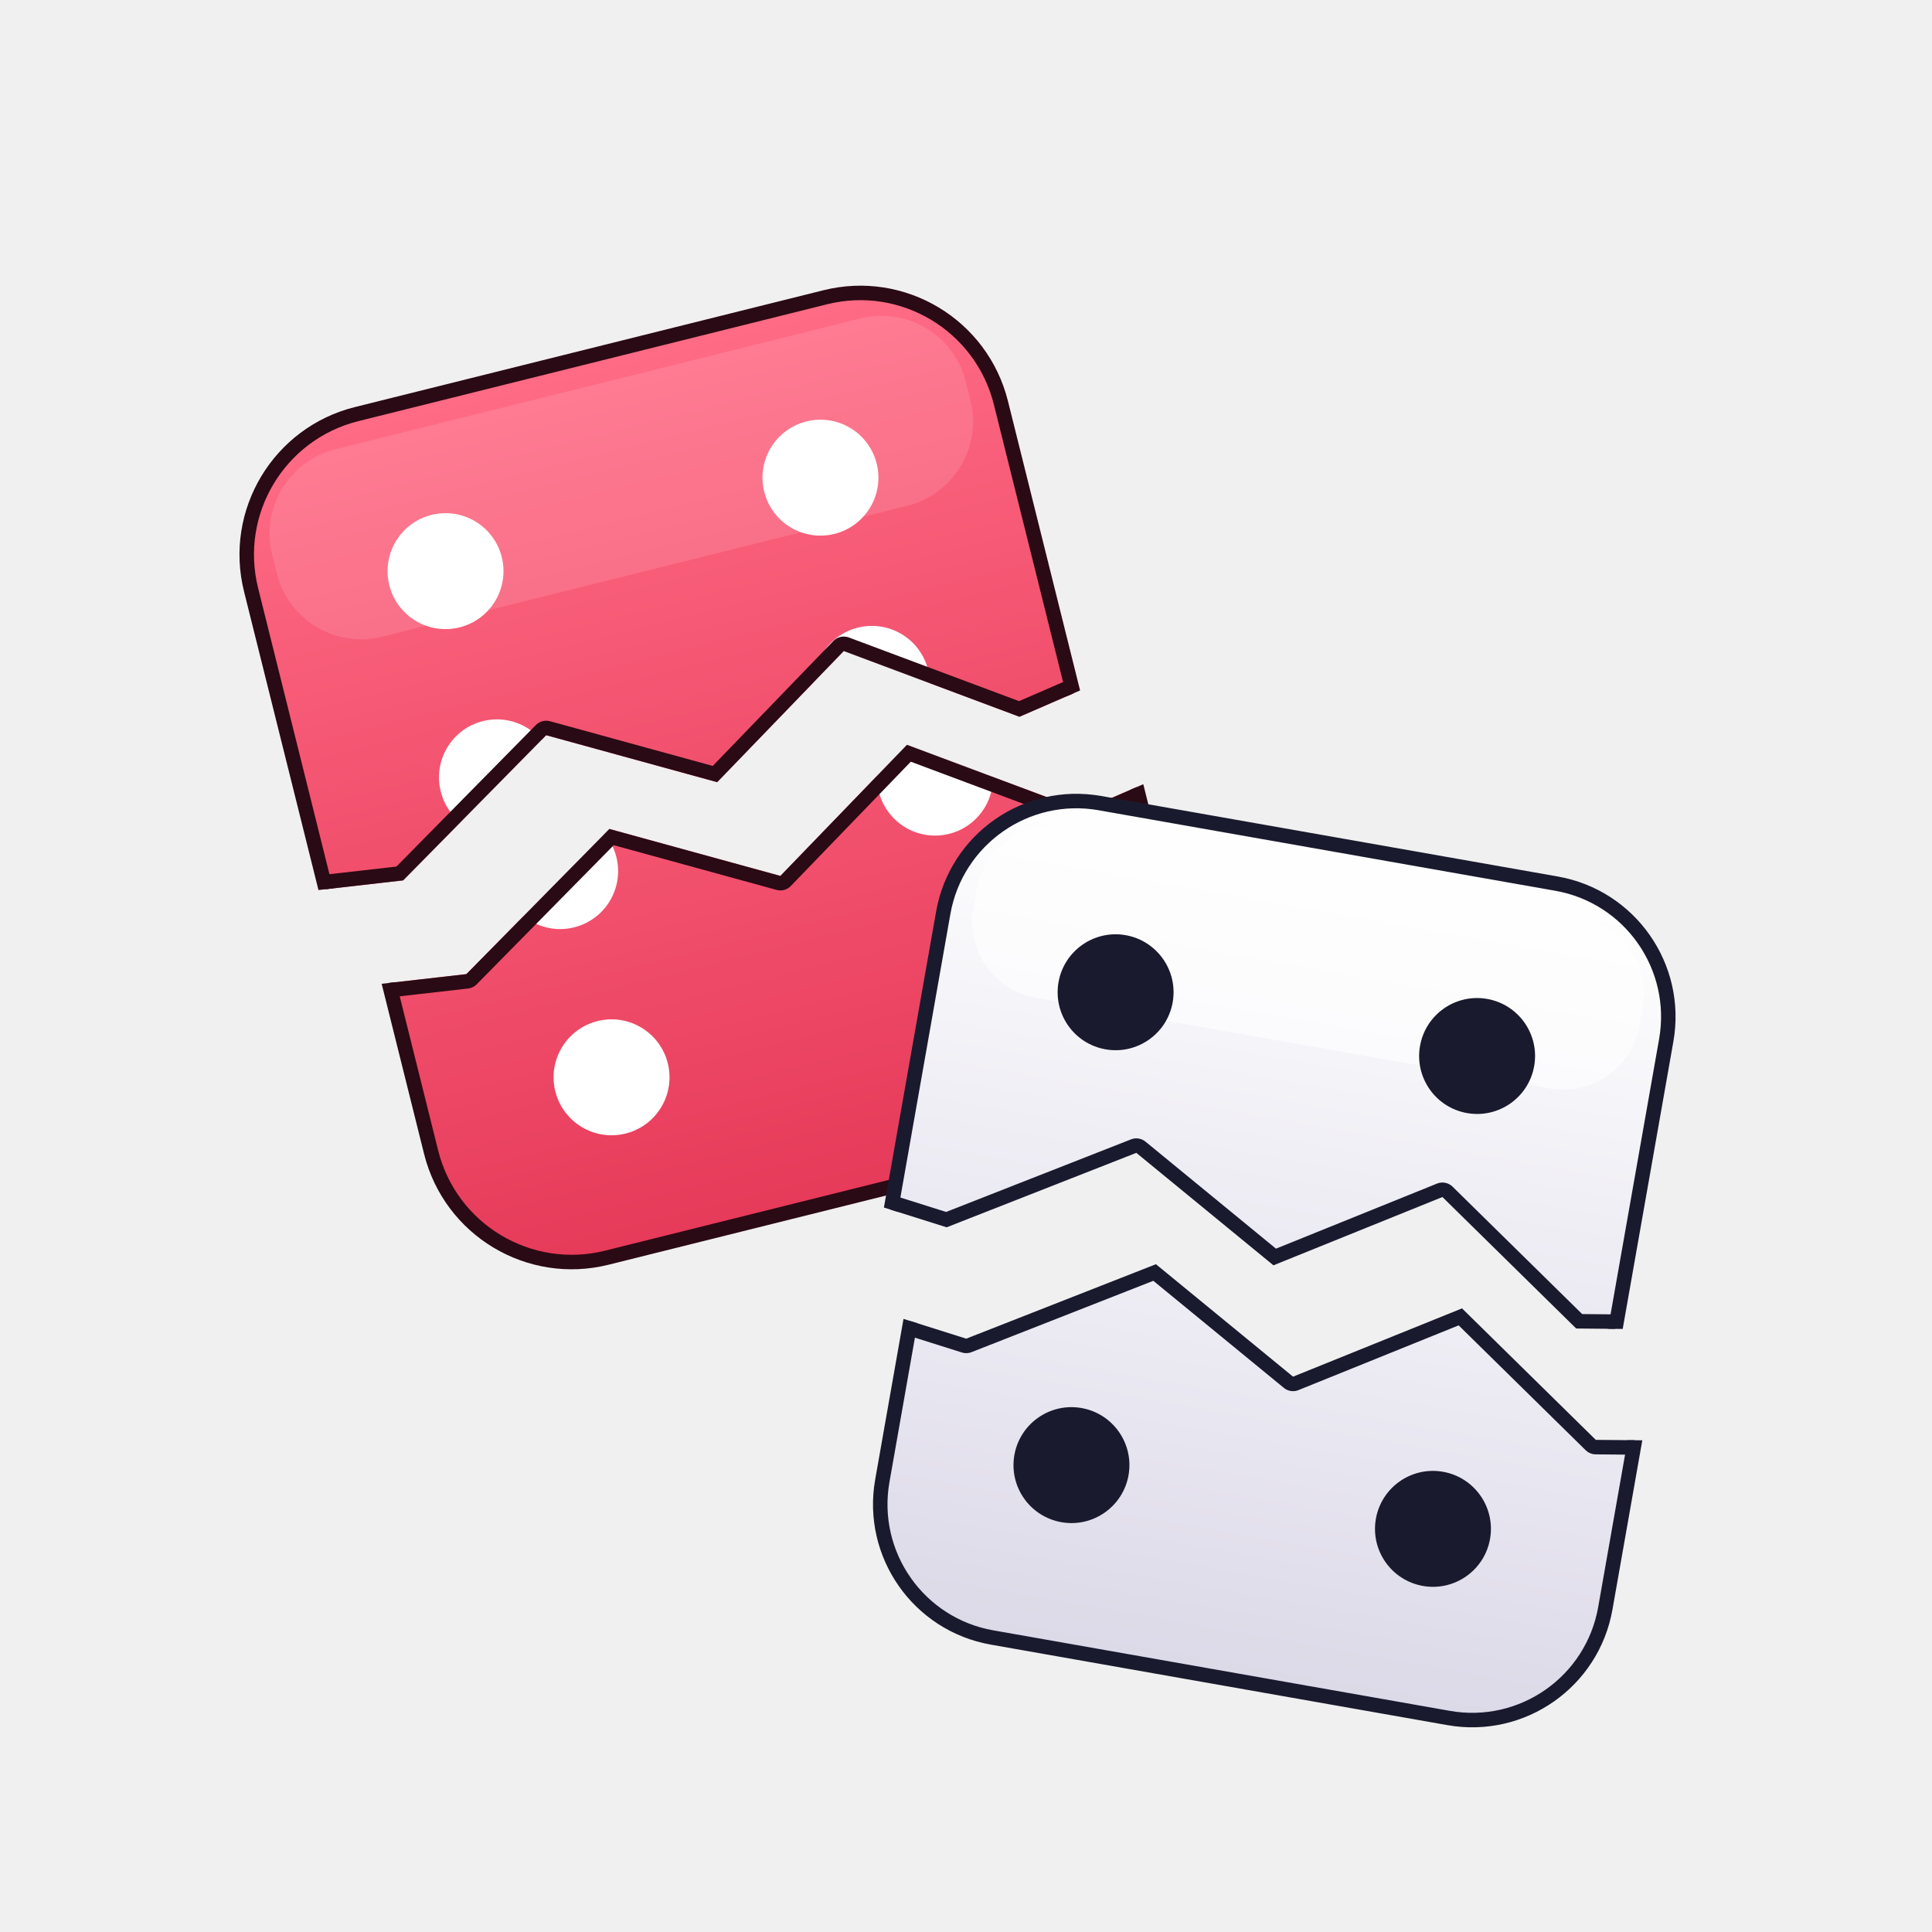
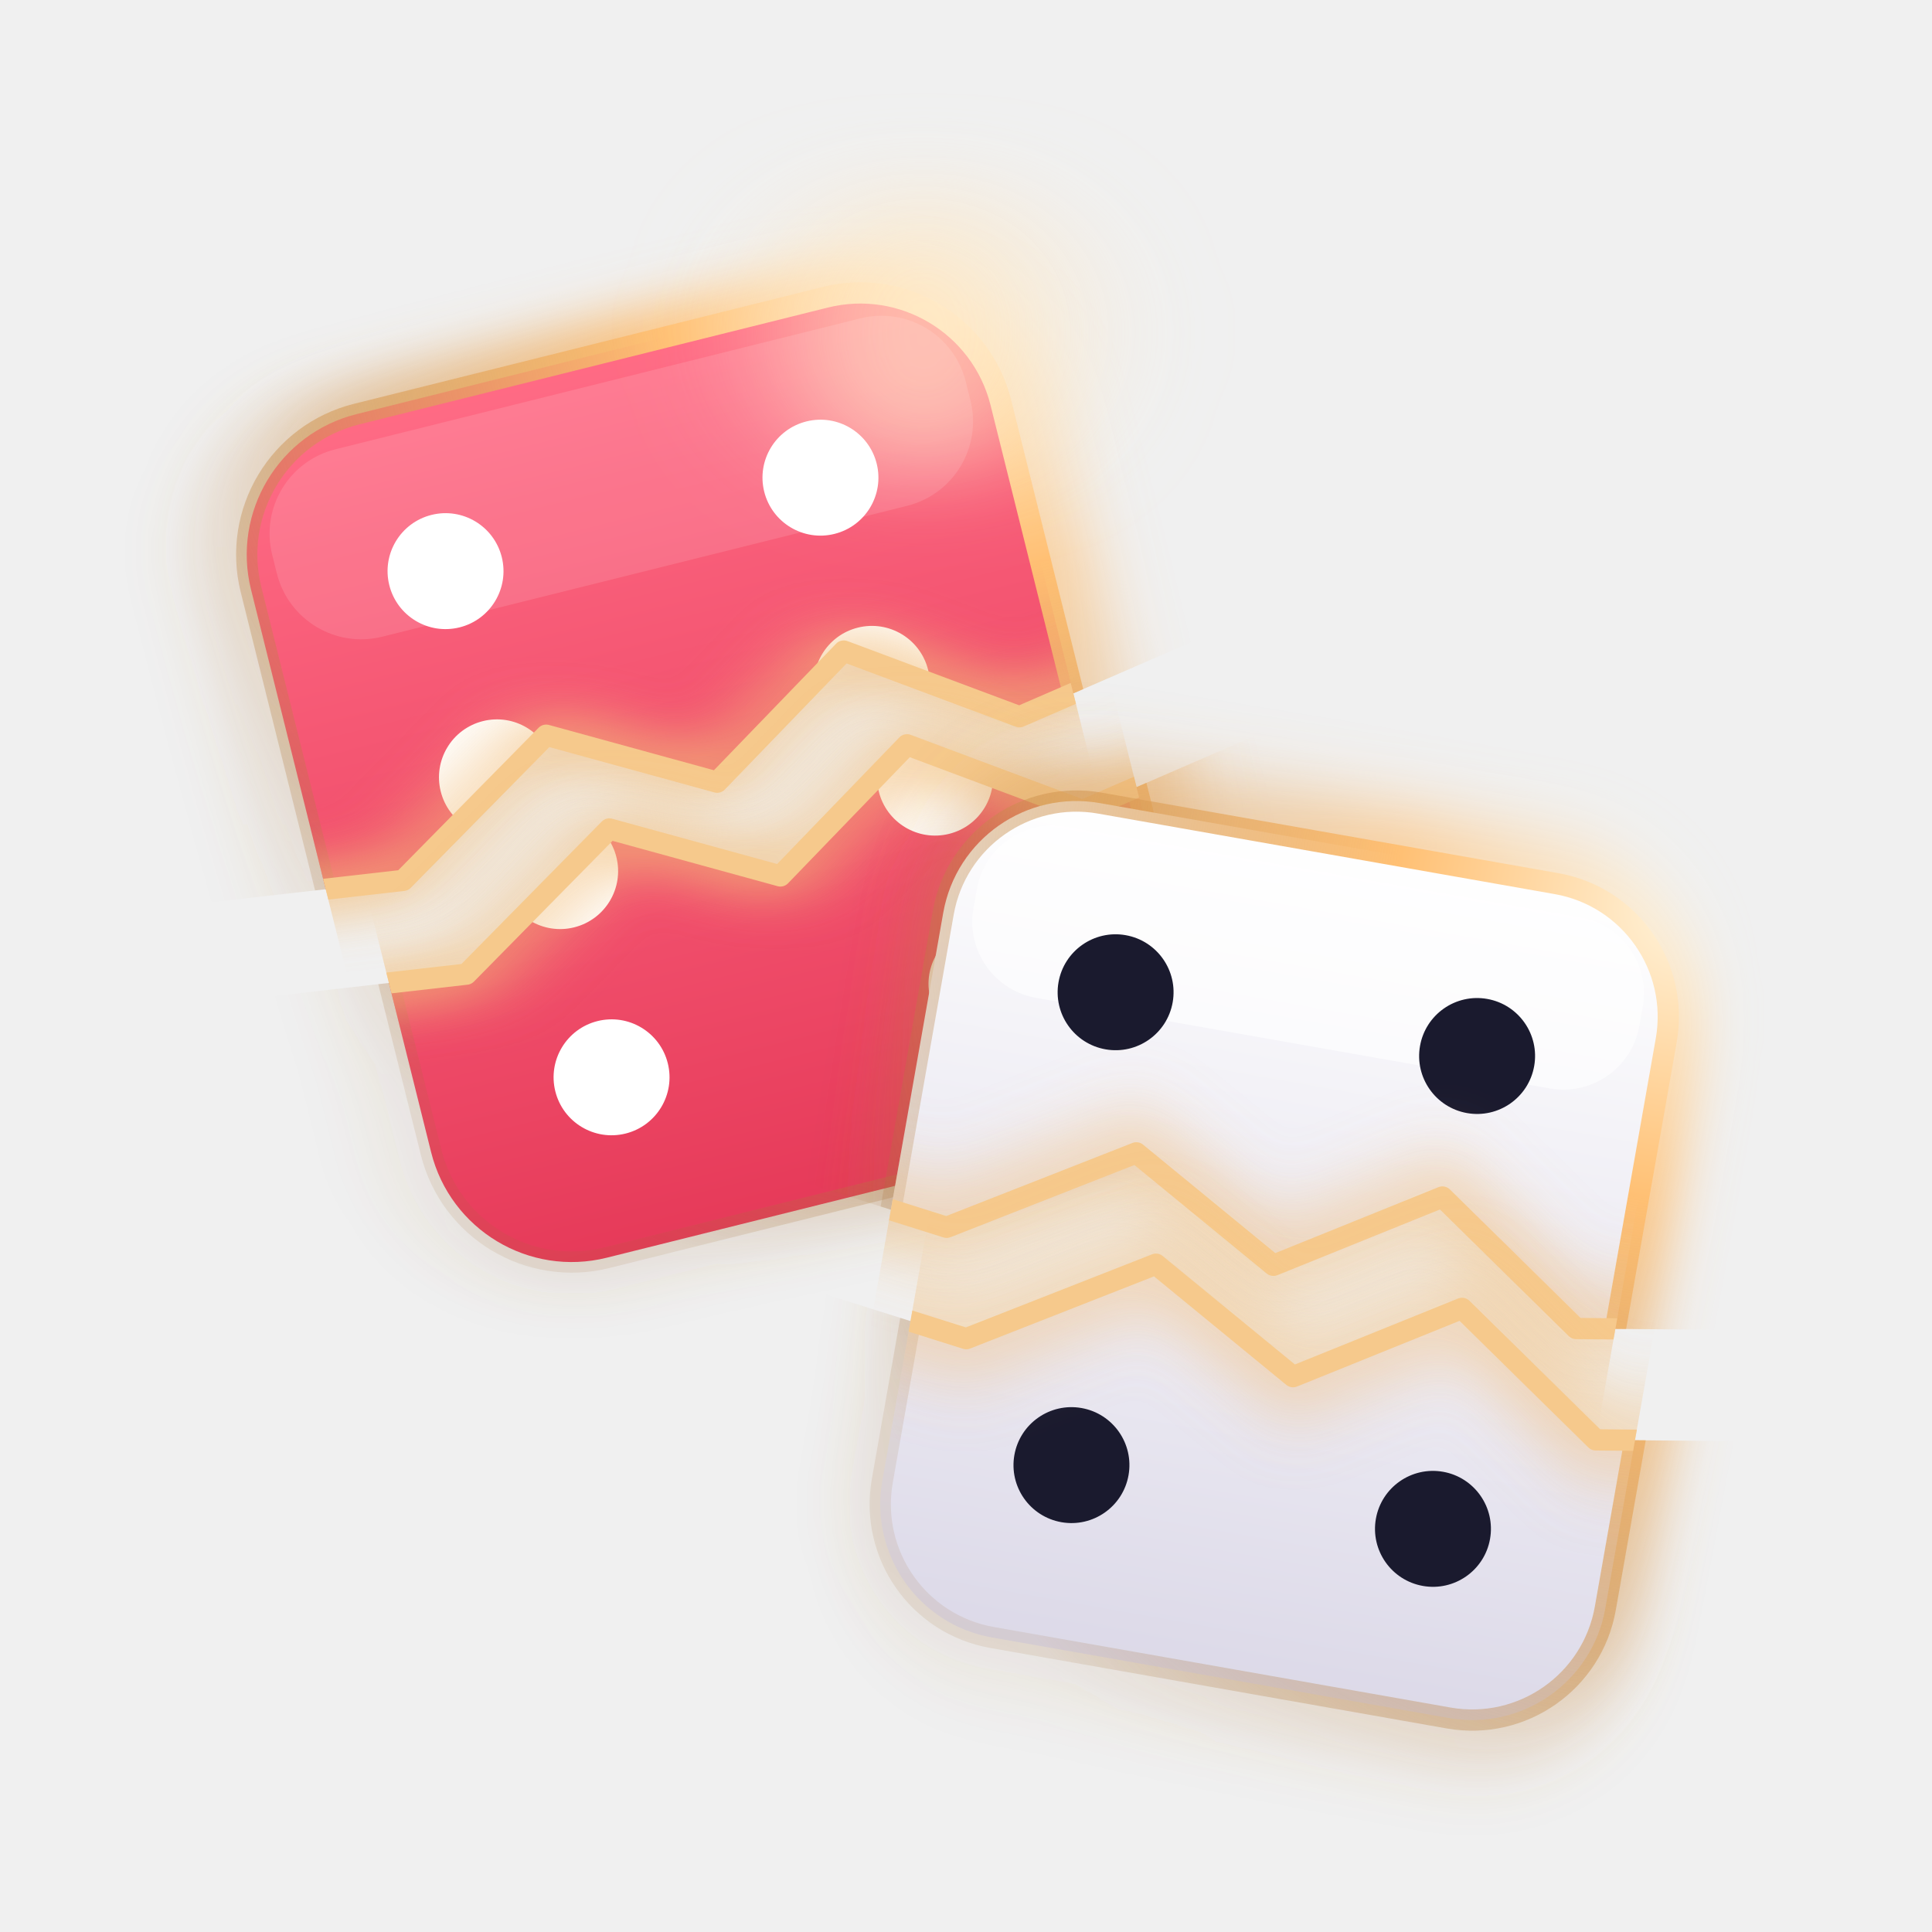
<svg xmlns="http://www.w3.org/2000/svg" viewBox="0 0 200 200" role="img" aria-label="Tensies — broken">
  <defs>
+     <filter id="w-glow" x="-50%" y="-50%" width="200%" height="200%">
+       <feGaussianBlur stdDeviation="6" />
+     </filter>
+     <filter id="w-rim" x="-60%" y="-60%" width="220%" height="220%">
+       <feGaussianBlur stdDeviation="3.5" />
+     </filter>
+     <radialGradient id="w-rimg" cx="1" cy="0" r="1.25">
+       <stop offset="0" stop-color="#fff4dc" />
+       <stop offset="0.32" stop-color="#ffc074" />
+       <stop offset="0.7" stop-color="#cf924c" stop-opacity="0.5" />
+       <stop offset="1" stop-color="#9c6a35" stop-opacity="0.12" />
+     </radialGradient>
    <linearGradient id="l-pink" x1="0" y1="0" x2="0" y2="1">
      <stop offset="0" stop-color="#ff6b85" />
      <stop offset="1" stop-color="#e63a59" />
    </linearGradient>
    <linearGradient id="l-white" x1="0" y1="0" x2="0" y2="1">
      <stop offset="0" stop-color="#ffffff" />
      <stop offset="1" stop-color="#dcd9e8" />
    </linearGradient>
    <clipPath id="l-top">
      <path d="M-70,-80 L70,-80 L70,1 L34,7 L18,-4 L2,6 L-14,-3 L-32,8 L-70,3 Z" />
    </clipPath>
    <clipPath id="l-bot">
      <path d="M-70,80 L70,80 L70,1 L34,7 L18,-4 L2,6 L-14,-3 L-32,8 L-70,3 Z" />
    </clipPath>
    <clipPath id="l-die-p">
      <rect x="-40" y="-40" width="80" height="80" rx="15" />
    </clipPath>
    <clipPath id="l-die-w">
      <rect x="-38" y="-38" width="76" height="76" rx="14" />
    </clipPath>
  </defs>
  <g transform="translate(74 80) rotate(-14)">
    <g transform="translate(-2 -5)">
      <g clip-path="url(#l-top)">
-         <rect x="-40" y="-40" width="80" height="80" rx="15" fill="url(#l-pink)" stroke="#2a0a14" stroke-width="1.5" />
+         <rect x="-40" y="-40" width="80" height="80" rx="15" fill="none" stroke="url(#w-rimg)" stroke-width="6.5" filter="url(#w-rim)" />
+         <rect x="-40" y="-40" width="80" height="80" rx="15" fill="url(#l-pink)" stroke="url(#w-rimg)" stroke-width="2.2" />
+         <circle cx="34" cy="-34" r="15" fill="#ffe7c2" opacity="0.65" filter="url(#w-glow)" />
        <rect x="-37" y="-37" width="74" height="20" rx="9" fill="#ffffff" opacity="0.12" />
        <circle cx="-20" cy="-22" r="6" fill="#fff" />
        <circle cx="-20" cy="0" r="6" fill="#fff" />
        <circle cx="-20" cy="22" r="6" fill="#fff" />
        <circle cx="20" cy="-22" r="6" fill="#fff" />
        <circle cx="20" cy="0" r="6" fill="#fff" />
        <circle cx="20" cy="22" r="6" fill="#fff" />
-         <g clip-path="url(#l-die-p)">
-           <path d="M70,1 L34,7 L18,-4 L2,6 L-14,-3 L-32,8 L-70,3" fill="none" stroke="#2a0a14" stroke-width="3" stroke-linejoin="round" />
-         </g>
+       </g>
+       <g clip-path="url(#l-die-p)">
+         <path d="M70,1 L34,7 L18,-4 L2,6 L-14,-3 L-32,8 L-70,3" fill="none" stroke="#f2bd7a" stroke-width="5" filter="url(#w-rim)" opacity="0.8" />
+         <path d="M70,1 L34,7 L18,-4 L2,6 L-14,-3 L-32,8 L-70,3" fill="none" stroke="#f6c98c" stroke-width="2.2" stroke-linejoin="round" />
      </g>
    </g>
    <g transform="translate(2 6)">
      <g clip-path="url(#l-bot)">
-         <rect x="-40" y="-40" width="80" height="80" rx="15" fill="url(#l-pink)" stroke="#2a0a14" stroke-width="1.5" />
+         <rect x="-40" y="-40" width="80" height="80" rx="15" fill="none" stroke="url(#w-rimg)" stroke-width="6.5" filter="url(#w-rim)" />
+         <rect x="-40" y="-40" width="80" height="80" rx="15" fill="url(#l-pink)" stroke="url(#w-rimg)" stroke-width="2.2" />
        <circle cx="-20" cy="-22" r="6" fill="#fff" />
        <circle cx="-20" cy="0" r="6" fill="#fff" />
        <circle cx="-20" cy="22" r="6" fill="#fff" />
        <circle cx="20" cy="-22" r="6" fill="#fff" />
        <circle cx="20" cy="0" r="6" fill="#fff" />
        <circle cx="20" cy="22" r="6" fill="#fff" />
-         <g clip-path="url(#l-die-p)">
-           <path d="M70,1 L34,7 L18,-4 L2,6 L-14,-3 L-32,8 L-70,3" fill="none" stroke="#2a0a14" stroke-width="3" stroke-linejoin="round" />
-         </g>
+       </g>
+       <g clip-path="url(#l-die-p)">
+         <path d="M70,1 L34,7 L18,-4 L2,6 L-14,-3 L-32,8 L-70,3" fill="none" stroke="#f2bd7a" stroke-width="5" filter="url(#w-rim)" opacity="0.8" />
+         <path d="M70,1 L34,7 L18,-4 L2,6 L-14,-3 L-32,8 L-70,3" fill="none" stroke="#f6c98c" stroke-width="2.2" stroke-linejoin="round" />
      </g>
    </g>
  </g>
  <g transform="translate(132 130) rotate(10)">
    <g transform="translate(-2 -5)">
      <g clip-path="url(#l-top)">
-         <rect x="-38" y="-38" width="76" height="76" rx="14" fill="url(#l-white)" stroke="#1a1a2e" stroke-width="1.5" />
+         <rect x="-38" y="-38" width="76" height="76" rx="14" fill="none" stroke="url(#w-rimg)" stroke-width="6.5" filter="url(#w-rim)" />
+         <rect x="-38" y="-38" width="76" height="76" rx="14" fill="url(#l-white)" stroke="url(#w-rimg)" stroke-width="2.2" />
        <rect x="-35" y="-35" width="70" height="18" rx="8" fill="#ffffff" opacity="0.6" />
        <circle cx="-19" cy="-19" r="6" fill="#1a1a2e" />
        <circle cx="19" cy="-19" r="6" fill="#1a1a2e" />
        <circle cx="-19" cy="19" r="6" fill="#1a1a2e" />
        <circle cx="19" cy="19" r="6" fill="#1a1a2e" />
-         <g clip-path="url(#l-die-w)">
-           <path d="M70,1 L34,7 L18,-4 L2,6 L-14,-3 L-32,8 L-70,3" fill="none" stroke="#1a1a2e" stroke-width="3" stroke-linejoin="round" />
-         </g>
+       </g>
+       <g clip-path="url(#l-die-w)">
+         <path d="M70,1 L34,7 L18,-4 L2,6 L-14,-3 L-32,8 L-70,3" fill="none" stroke="#f2bd7a" stroke-width="5" filter="url(#w-rim)" opacity="0.8" />
+         <path d="M70,1 L34,7 L18,-4 L2,6 L-14,-3 L-32,8 L-70,3" fill="none" stroke="#f6c98c" stroke-width="2.2" stroke-linejoin="round" />
      </g>
    </g>
    <g transform="translate(2 6)">
      <g clip-path="url(#l-bot)">
-         <rect x="-38" y="-38" width="76" height="76" rx="14" fill="url(#l-white)" stroke="#1a1a2e" stroke-width="1.5" />
+         <rect x="-38" y="-38" width="76" height="76" rx="14" fill="none" stroke="url(#w-rimg)" stroke-width="6.5" filter="url(#w-rim)" />
+         <rect x="-38" y="-38" width="76" height="76" rx="14" fill="url(#l-white)" stroke="url(#w-rimg)" stroke-width="2.2" />
        <circle cx="-19" cy="-19" r="6" fill="#1a1a2e" />
        <circle cx="19" cy="-19" r="6" fill="#1a1a2e" />
        <circle cx="-19" cy="19" r="6" fill="#1a1a2e" />
        <circle cx="19" cy="19" r="6" fill="#1a1a2e" />
-         <g clip-path="url(#l-die-w)">
-           <path d="M70,1 L34,7 L18,-4 L2,6 L-14,-3 L-32,8 L-70,3" fill="none" stroke="#1a1a2e" stroke-width="3" stroke-linejoin="round" />
-         </g>
+       </g>
+       <g clip-path="url(#l-die-w)">
+         <path d="M70,1 L34,7 L18,-4 L2,6 L-14,-3 L-32,8 L-70,3" fill="none" stroke="#f2bd7a" stroke-width="5" filter="url(#w-rim)" opacity="0.8" />
+         <path d="M70,1 L34,7 L18,-4 L2,6 L-14,-3 L-32,8 L-70,3" fill="none" stroke="#f6c98c" stroke-width="2.2" stroke-linejoin="round" />
      </g>
    </g>
  </g>
</svg>
